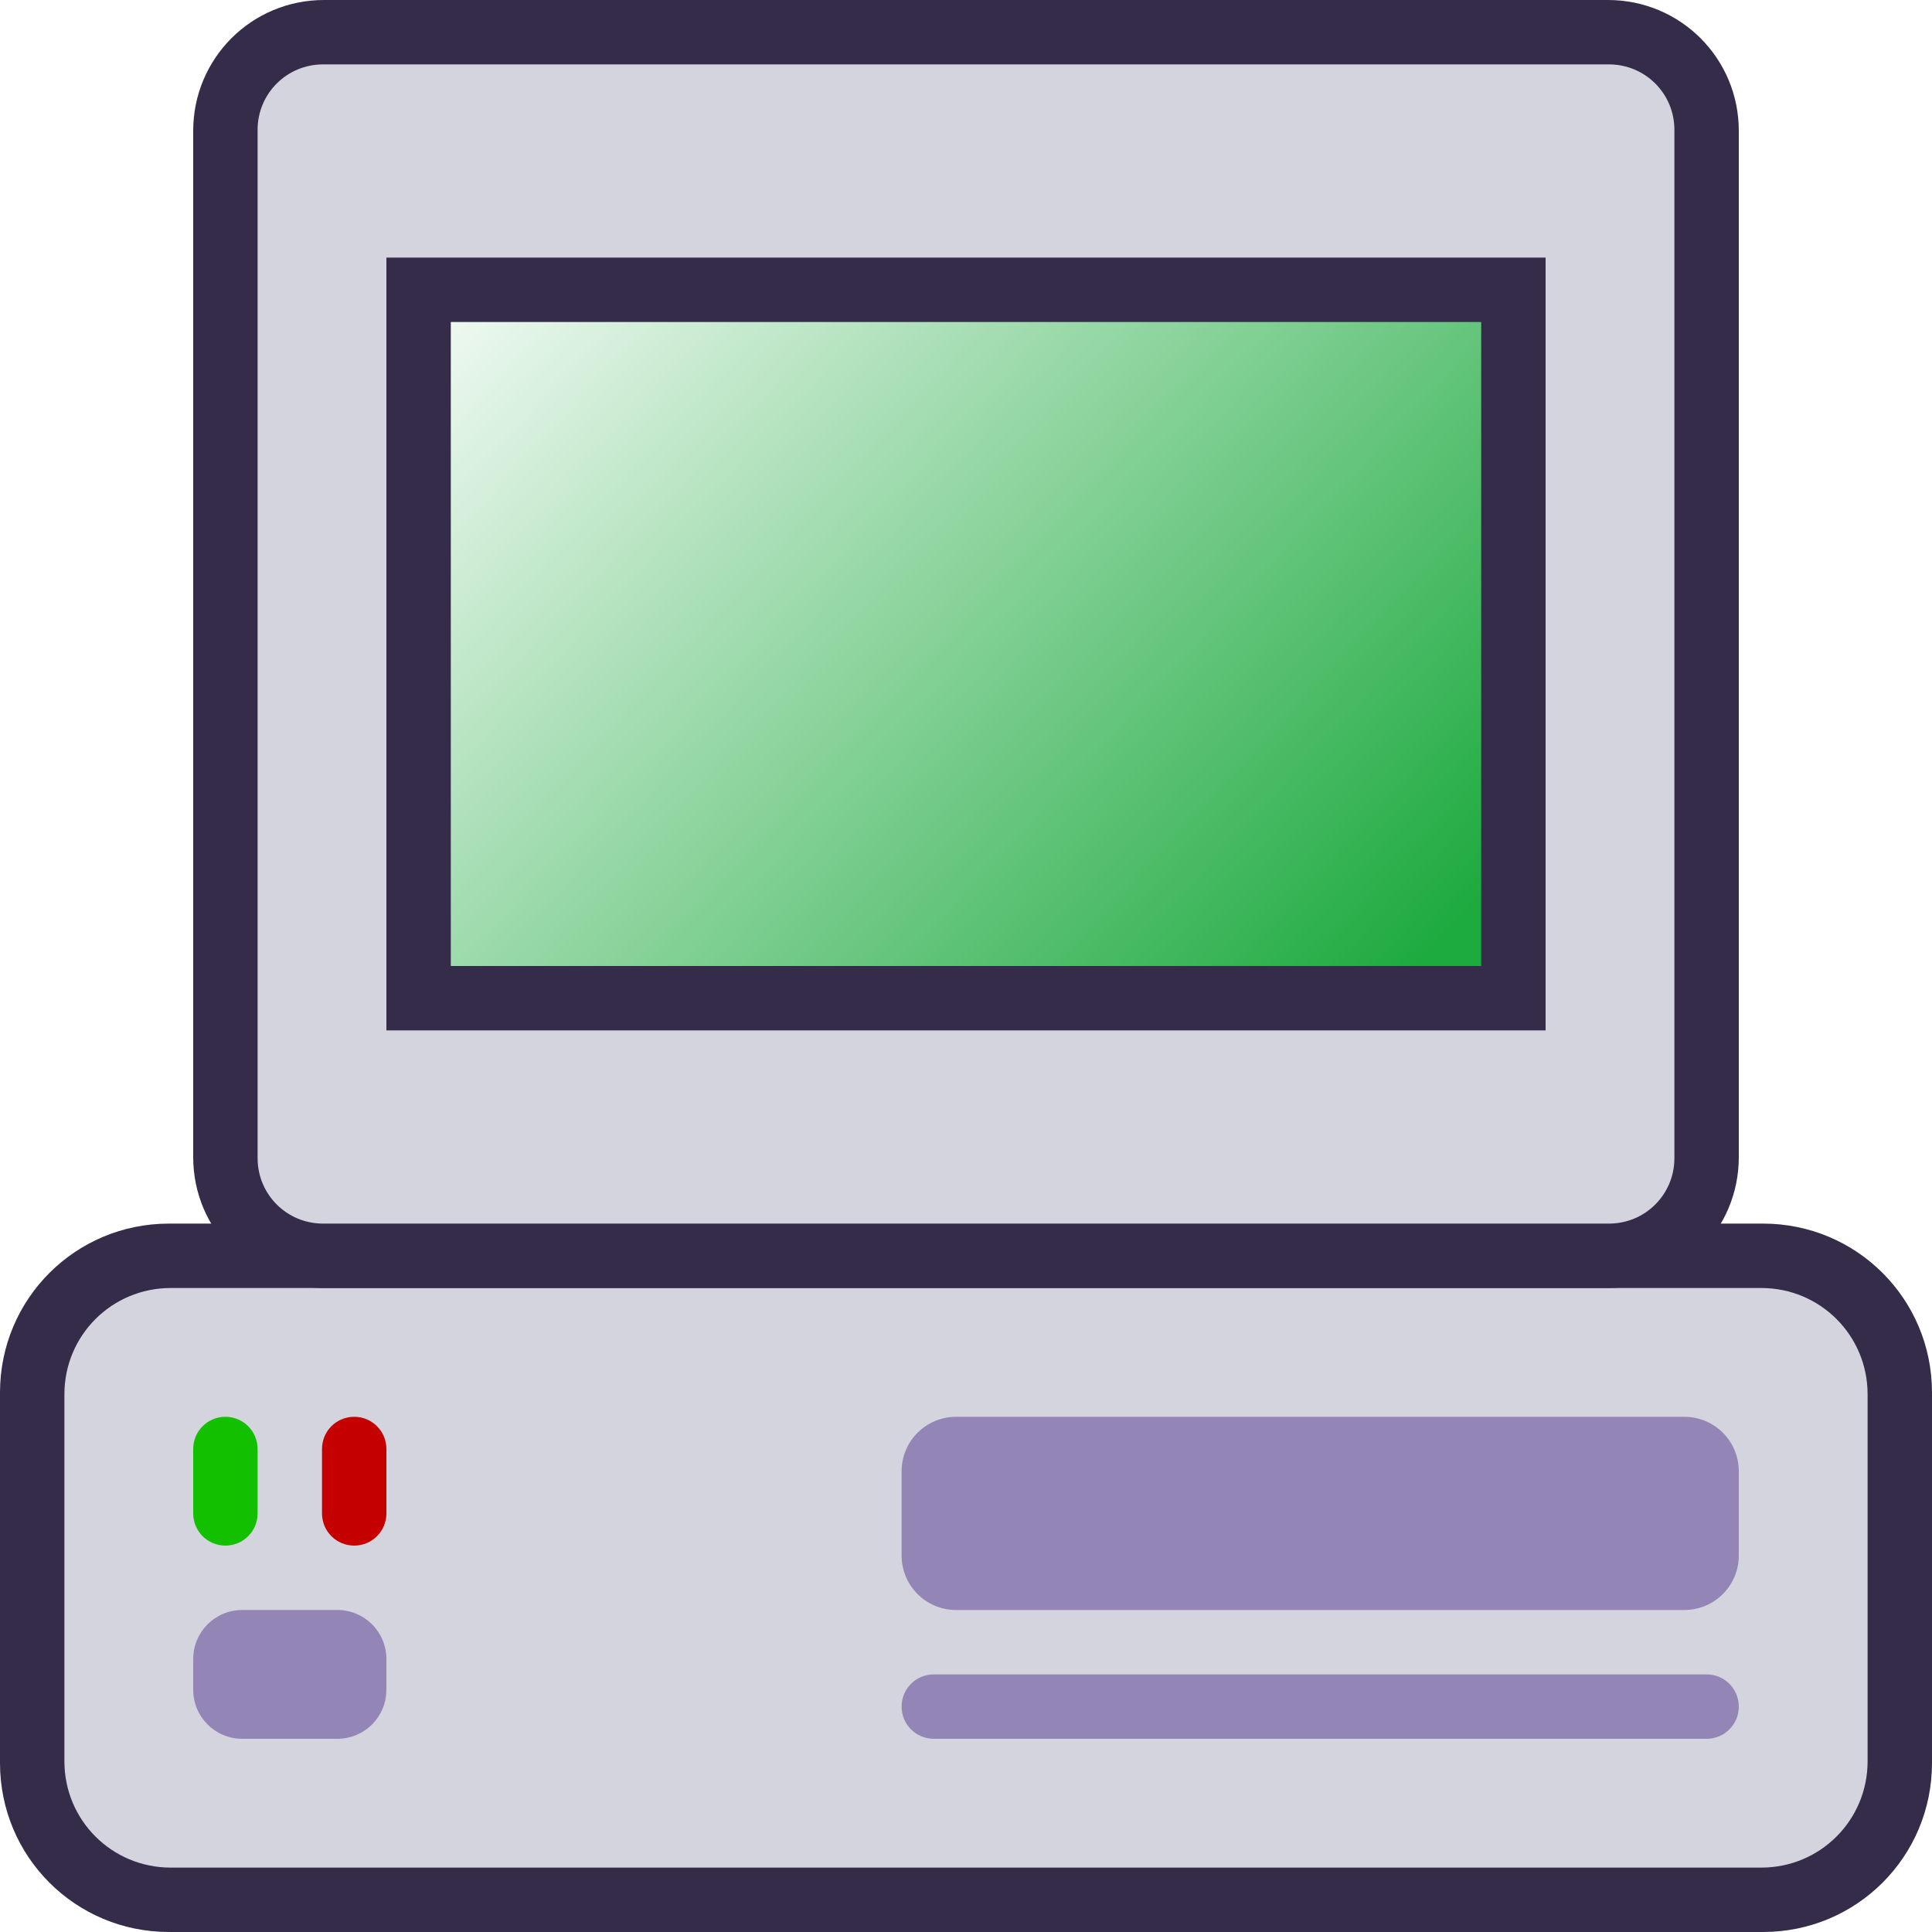
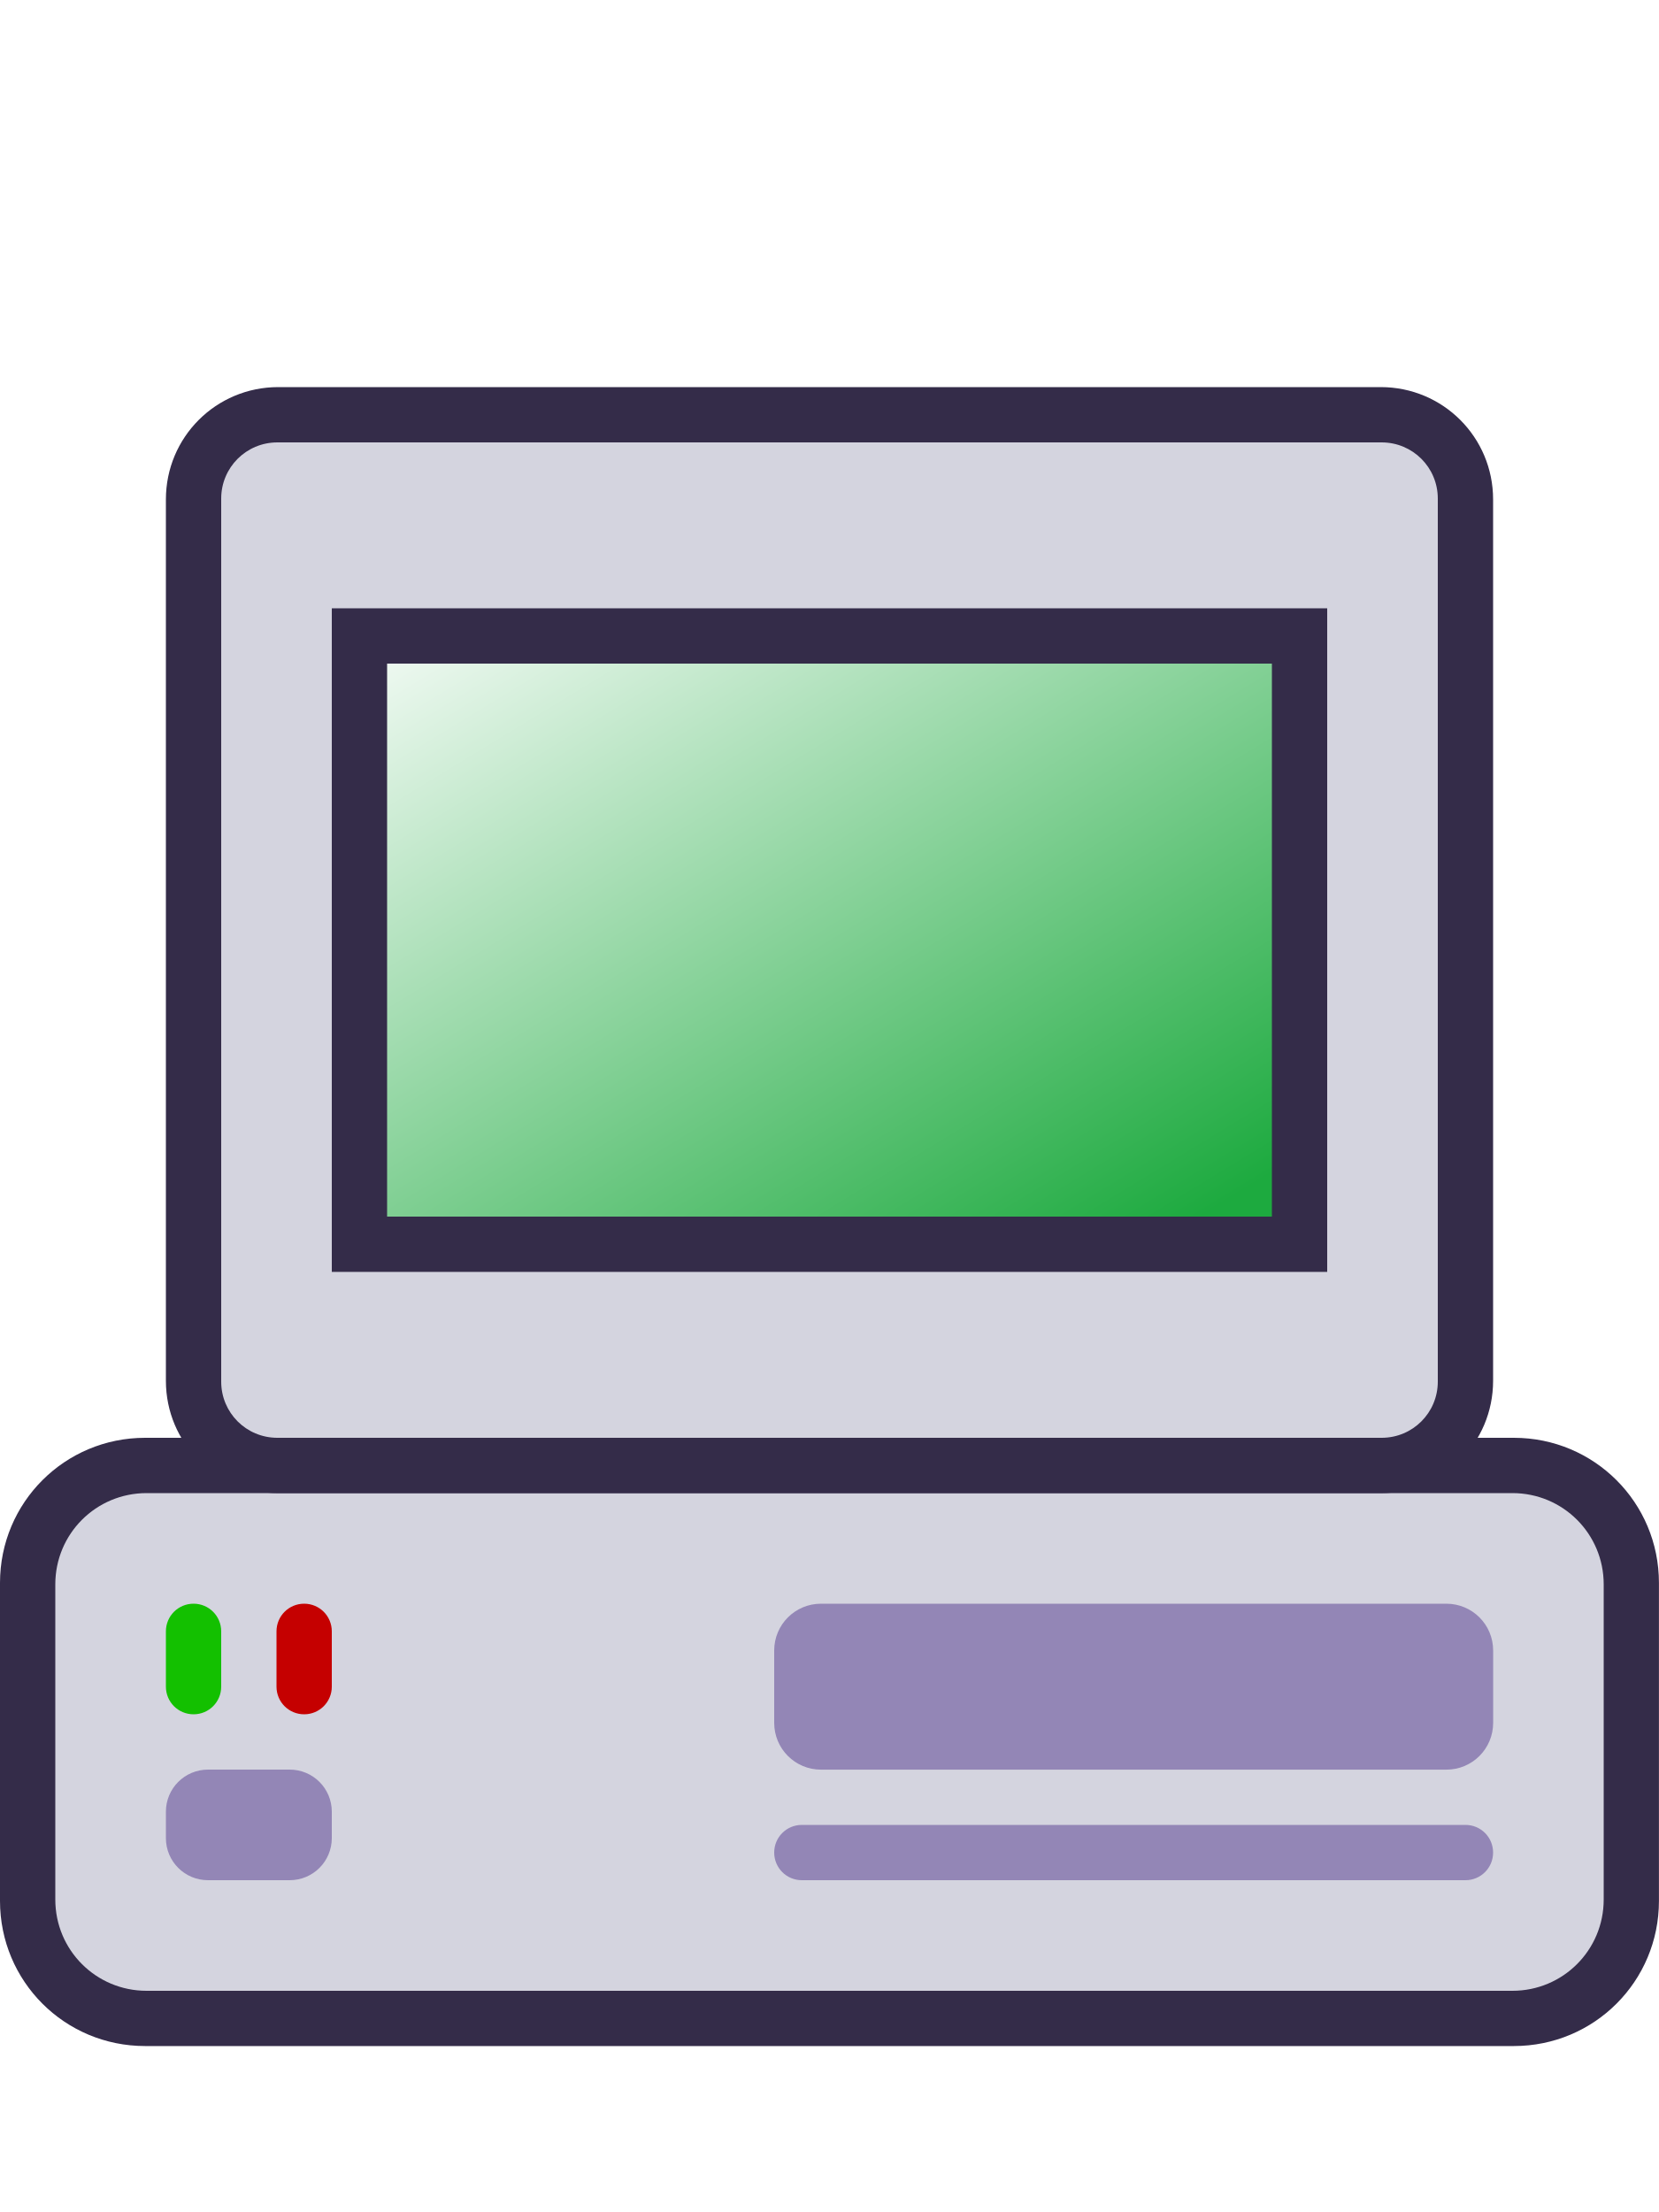
- <svg xmlns="http://www.w3.org/2000/svg" xmlns:xlink="http://www.w3.org/1999/xlink" width="30" height="30" id="svg2" version="1.0">
-   <defs id="defs4">
+ <svg xmlns="http://www.w3.org/2000/svg" xmlns:xlink="http://www.w3.org/1999/xlink" width="30" height="40">
+   <defs>
    <linearGradient id="linearGradient3155">
-       <stop style="stop-color:#ffffff;stop-opacity:1;" offset="0" id="stop3157" />
-       <stop style="stop-color:#1daa3f;stop-opacity:1;" offset="1" id="stop3159" />
+       <stop stop-color="#ffffff" id="stop3157" offset="0" />
+       <stop stop-color="#1daa3f" id="stop3159" offset="1" />
    </linearGradient>
-     <linearGradient xlink:href="#linearGradient3155" id="linearGradient2881" gradientUnits="userSpaceOnUse" gradientTransform="matrix(1,0,0,0.8333334,-1,0.8333334)" x1="6.942" y1="3.725" x2="23.45" y2="16.508" />
+     <linearGradient y2="0.959" x2="0.966" y1="-0.106" x1="-0.066" id="linearGradient2881" xlink:href="#linearGradient3155" />
  </defs>
-   <g id="layer1">
-     <g id="g2888">
-       <path style="fill:#342c49;fill-opacity:1;fill-rule:evenodd;stroke:none;stroke-width:1px;stroke-linecap:butt;stroke-linejoin:miter;stroke-opacity:1" d="M 2.624,19 L 27.376,19 C 28.83,19 30,20.17 30,21.624 L 30,27.376 C 30,28.83 28.83,30 27.376,30 L 2.624,30 C 1.17,30 0,28.83 0,27.376 L 0,21.624 C 0,20.17 1.17,19 2.624,19 z" id="rect2170" />
-       <path style="fill:#d4d4df;fill-opacity:1;fill-rule:evenodd;stroke:none;stroke-width:1px;stroke-linecap:butt;stroke-linejoin:miter;stroke-opacity:1" d="M 2.651,20 L 27.349,20 C 28.264,20 29,20.736 29,21.651 L 29,27.349 C 29,28.264 28.264,29 27.349,29 L 2.651,29 C 1.736,29 1,28.264 1,27.349 L 1,21.651 C 1,20.736 1.736,20 2.651,20 z" id="rect3145" />
-       <path style="fill:#342c49;fill-opacity:1;fill-rule:evenodd;stroke:none;stroke-width:1px;stroke-linecap:butt;stroke-linejoin:miter;stroke-opacity:1" d="M 5.032,0 L 24.968,0 C 26.094,0 27,0.906 27,2.032 L 27,17.968 C 27,19.094 26.094,20 24.968,20 L 5.032,20 C 3.906,20 3,19.094 3,17.968 L 3,2.032 C 3,0.906 3.906,0 5.032,0 z" id="rect3149" />
-       <path style="fill:#d4d4df;fill-opacity:1;fill-rule:evenodd;stroke:none;stroke-width:1px;stroke-linecap:butt;stroke-linejoin:miter;stroke-opacity:1" d="M 5.016,1 L 24.984,1 C 25.547,1 26,1.453 26,2.016 L 26,17.984 C 26,18.547 25.547,19 24.984,19 L 5.016,19 C 4.453,19 4,18.547 4,17.984 L 4,2.016 C 4,1.453 4.453,1 5.016,1 z" id="rect3147" />
-       <path style="fill:#342c49;fill-opacity:1;fill-rule:evenodd;stroke:none;stroke-width:1px;stroke-linecap:butt;stroke-linejoin:miter;stroke-opacity:1" d="M 6,4 L 24,4 L 24,16 L 6,16 L 6,4 z" id="rect3151" />
-       <path style="fill:url(#linearGradient2881);fill-opacity:1;fill-rule:evenodd;stroke:none;stroke-width:1px;stroke-linecap:butt;stroke-linejoin:miter;stroke-opacity:1" d="M 7,5 L 23,5 L 23,15 L 7,15 L 7,5 z" id="rect3153" />
-       <path style="fill:#9386b6;fill-opacity:1;fill-rule:evenodd;stroke:none;stroke-width:1px;stroke-linecap:butt;stroke-linejoin:miter;stroke-opacity:1" d="M 14.847,22 L 26.153,22 C 26.622,22 27,22.378 27,22.847 L 27,24.153 C 27,24.622 26.622,25 26.153,25 L 14.847,25 C 14.378,25 14,24.622 14,24.153 L 14,22.847 C 14,22.378 14.378,22 14.847,22 z" id="rect3163" />
-       <path style="fill:#9386b6;fill-opacity:1;fill-rule:evenodd;stroke:none;stroke-width:1px;stroke-linecap:butt;stroke-linejoin:miter;stroke-opacity:1" d="M 14.5,26 L 26.5,26 C 26.777,26 27,26.223 27,26.5 C 27,26.777 26.777,27 26.5,27 L 14.5,27 C 14.223,27 14,26.777 14,26.5 C 14,26.223 14.223,26 14.5,26 z" id="rect3165" />
-       <path style="fill:#13c000;fill-opacity:1;fill-rule:evenodd;stroke:none;stroke-width:1px;stroke-linecap:butt;stroke-linejoin:miter;stroke-opacity:1" d="M 3.5,22 C 3.777,22 4,22.223 4,22.5 L 4,23.5 C 4,23.777 3.777,24 3.5,24 C 3.223,24 3,23.777 3,23.5 L 3,22.5 C 3,22.223 3.223,22 3.5,22 z" id="rect3167" />
-       <path style="fill:#c50000;fill-opacity:1;fill-rule:evenodd;stroke:none;stroke-width:1px;stroke-linecap:butt;stroke-linejoin:miter;stroke-opacity:1" d="M 5.5,22 C 5.777,22 6,22.223 6,22.5 L 6,23.5 C 6,23.777 5.777,24 5.5,24 C 5.223,24 5,23.777 5,23.5 L 5,22.5 C 5,22.223 5.223,22 5.5,22 z" id="rect3169" />
-       <path style="fill:#9386b6;fill-opacity:1;fill-rule:evenodd;stroke:none;stroke-width:1px;stroke-linecap:butt;stroke-linejoin:miter;stroke-opacity:1" d="M 3.762,25 L 5.238,25 C 5.66,25 6,25.34 6,25.762 L 6,26.238 C 6,26.66 5.66,27 5.238,27 L 3.762,27 C 3.34,27 3,26.66 3,26.238 L 3,25.762 C 3,25.34 3.34,25 3.762,25 z" id="rect3171" />
+   <g>
+     <g id="layer1">
+       <g id="g2888">
+         <path fill="#342c49" fill-rule="evenodd" stroke-width="1px" id="rect2170" d="m2.624,26l24.751,0c1.454,0 2.624,1.17 2.624,2.624l0,5.751c0,1.454 -1.17,2.624 -2.624,2.624l-24.751,0c-1.454,0 -2.624,-1.17 -2.624,-2.624l0,-5.751c0,-1.454 1.17,-2.624 2.624,-2.624z" />
+         <path fill="#d4d4df" fill-rule="evenodd" stroke-width="1px" id="rect3145" d="m2.651,27l24.698,0c0.915,0 1.651,0.736 1.651,1.651l0,5.698c0,0.915 -0.736,1.651 -1.651,1.651l-24.698,0c-0.915,0 -1.651,-0.736 -1.651,-1.651l0,-5.698c0,-0.915 0.736,-1.651 1.651,-1.651z" />
+         <path fill="#342c49" fill-rule="evenodd" stroke-width="1px" id="rect3149" d="m5.032,7l19.936,0c1.126,0 2.032,0.906 2.032,2.032l0,15.937c0,1.126 -0.906,2.032 -2.032,2.032l-19.936,0c-1.126,0 -2.032,-0.906 -2.032,-2.032l0,-15.937c0,-1.126 0.906,-2.032 2.032,-2.032z" />
+         <path fill="#d4d4df" fill-rule="evenodd" stroke-width="1px" id="rect3147" d="m5.016,8l19.968,0c0.563,0 1.016,0.453 1.016,1.016l0,15.968c0,0.563 -0.453,1.016 -1.016,1.016l-19.968,0c-0.563,0 -1.016,-0.453 -1.016,-1.016l0,-15.968c0,-0.563 0.453,-1.016 1.016,-1.016z" />
+         <path fill="#342c49" fill-rule="evenodd" stroke-width="1px" id="rect3151" d="m6,11l18,0l0,12l-18,0l0,-12z" />
+         <path fill="url(#linearGradient2881)" fill-rule="evenodd" stroke-width="1px" id="rect3153" d="m7,12l16,0l0,10l-16,0l0,-10z" />
+         <path fill="#9386b6" fill-rule="evenodd" stroke-width="1px" id="rect3163" d="m14.847,29l11.307,0c0.469,0 0.847,0.378 0.847,0.847l0,1.307c0,0.469 -0.378,0.847 -0.847,0.847l-11.307,0c-0.469,0 -0.847,-0.378 -0.847,-0.847l0,-1.307c0,-0.469 0.378,-0.847 0.847,-0.847z" />
+         <path fill="#9386b6" fill-rule="evenodd" stroke-width="1px" id="rect3165" d="m14.5,33l12,0c0.277,0 0.5,0.223 0.5,0.5c0,0.277 -0.223,0.5 -0.5,0.5l-12,0c-0.277,0 -0.5,-0.223 -0.5,-0.5c0,-0.277 0.223,-0.5 0.5,-0.5z" />
+         <path fill="#13c000" fill-rule="evenodd" stroke-width="1px" id="rect3167" d="m3.5,29c0.277,0 0.5,0.223 0.5,0.5l0,1c0,0.277 -0.223,0.5 -0.5,0.5c-0.277,0 -0.5,-0.223 -0.5,-0.5l0,-1c0,-0.277 0.223,-0.5 0.5,-0.5z" />
+         <path fill="#c50000" fill-rule="evenodd" stroke-width="1px" id="rect3169" d="m5.5,29c0.277,0 0.5,0.223 0.5,0.5l0,1c0,0.277 -0.223,0.5 -0.5,0.5c-0.277,0 -0.5,-0.223 -0.5,-0.5l0,-1c0,-0.277 0.223,-0.5 0.5,-0.5z" />
+         <path fill="#9386b6" fill-rule="evenodd" stroke-width="1px" id="rect3171" d="m3.762,32l1.476,0c0.422,0 0.762,0.34 0.762,0.762l0,0.476c0,0.422 -0.34,0.762 -0.762,0.762l-1.476,0c-0.422,0 -0.762,-0.34 -0.762,-0.762l0,-0.476c0,-0.422 0.34,-0.762 0.762,-0.762z" />
+       </g>
    </g>
  </g>
</svg>
